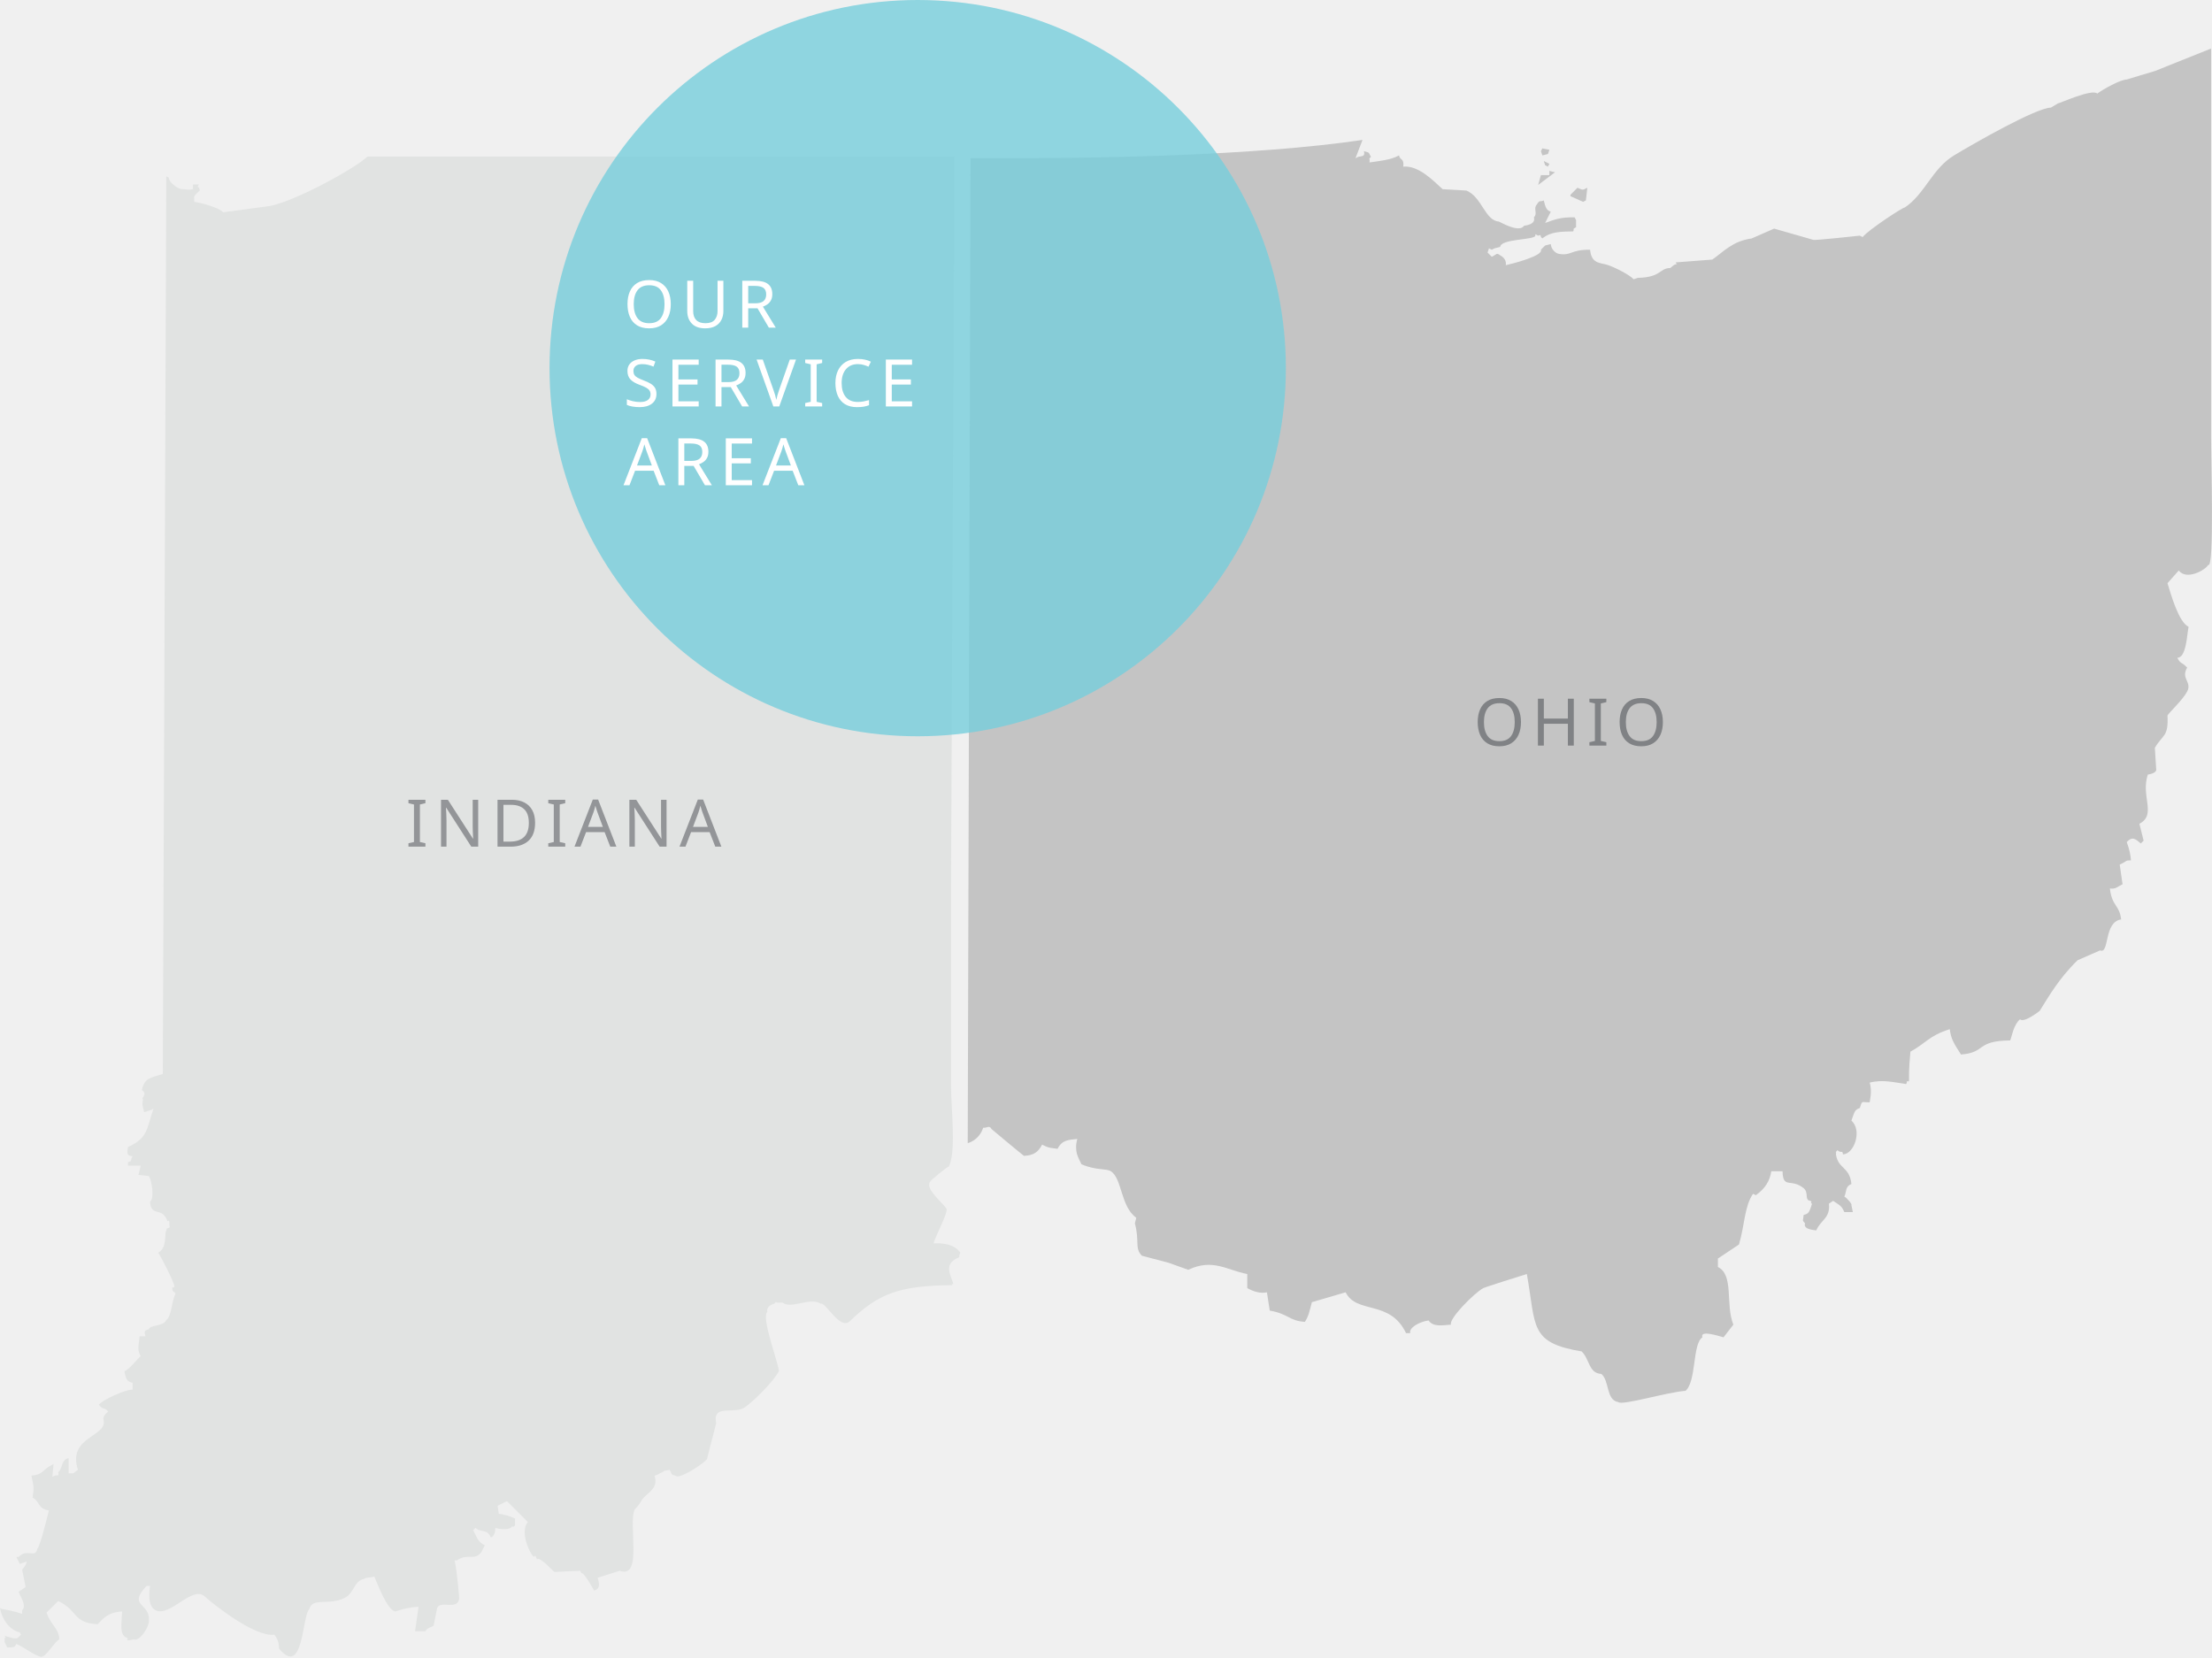
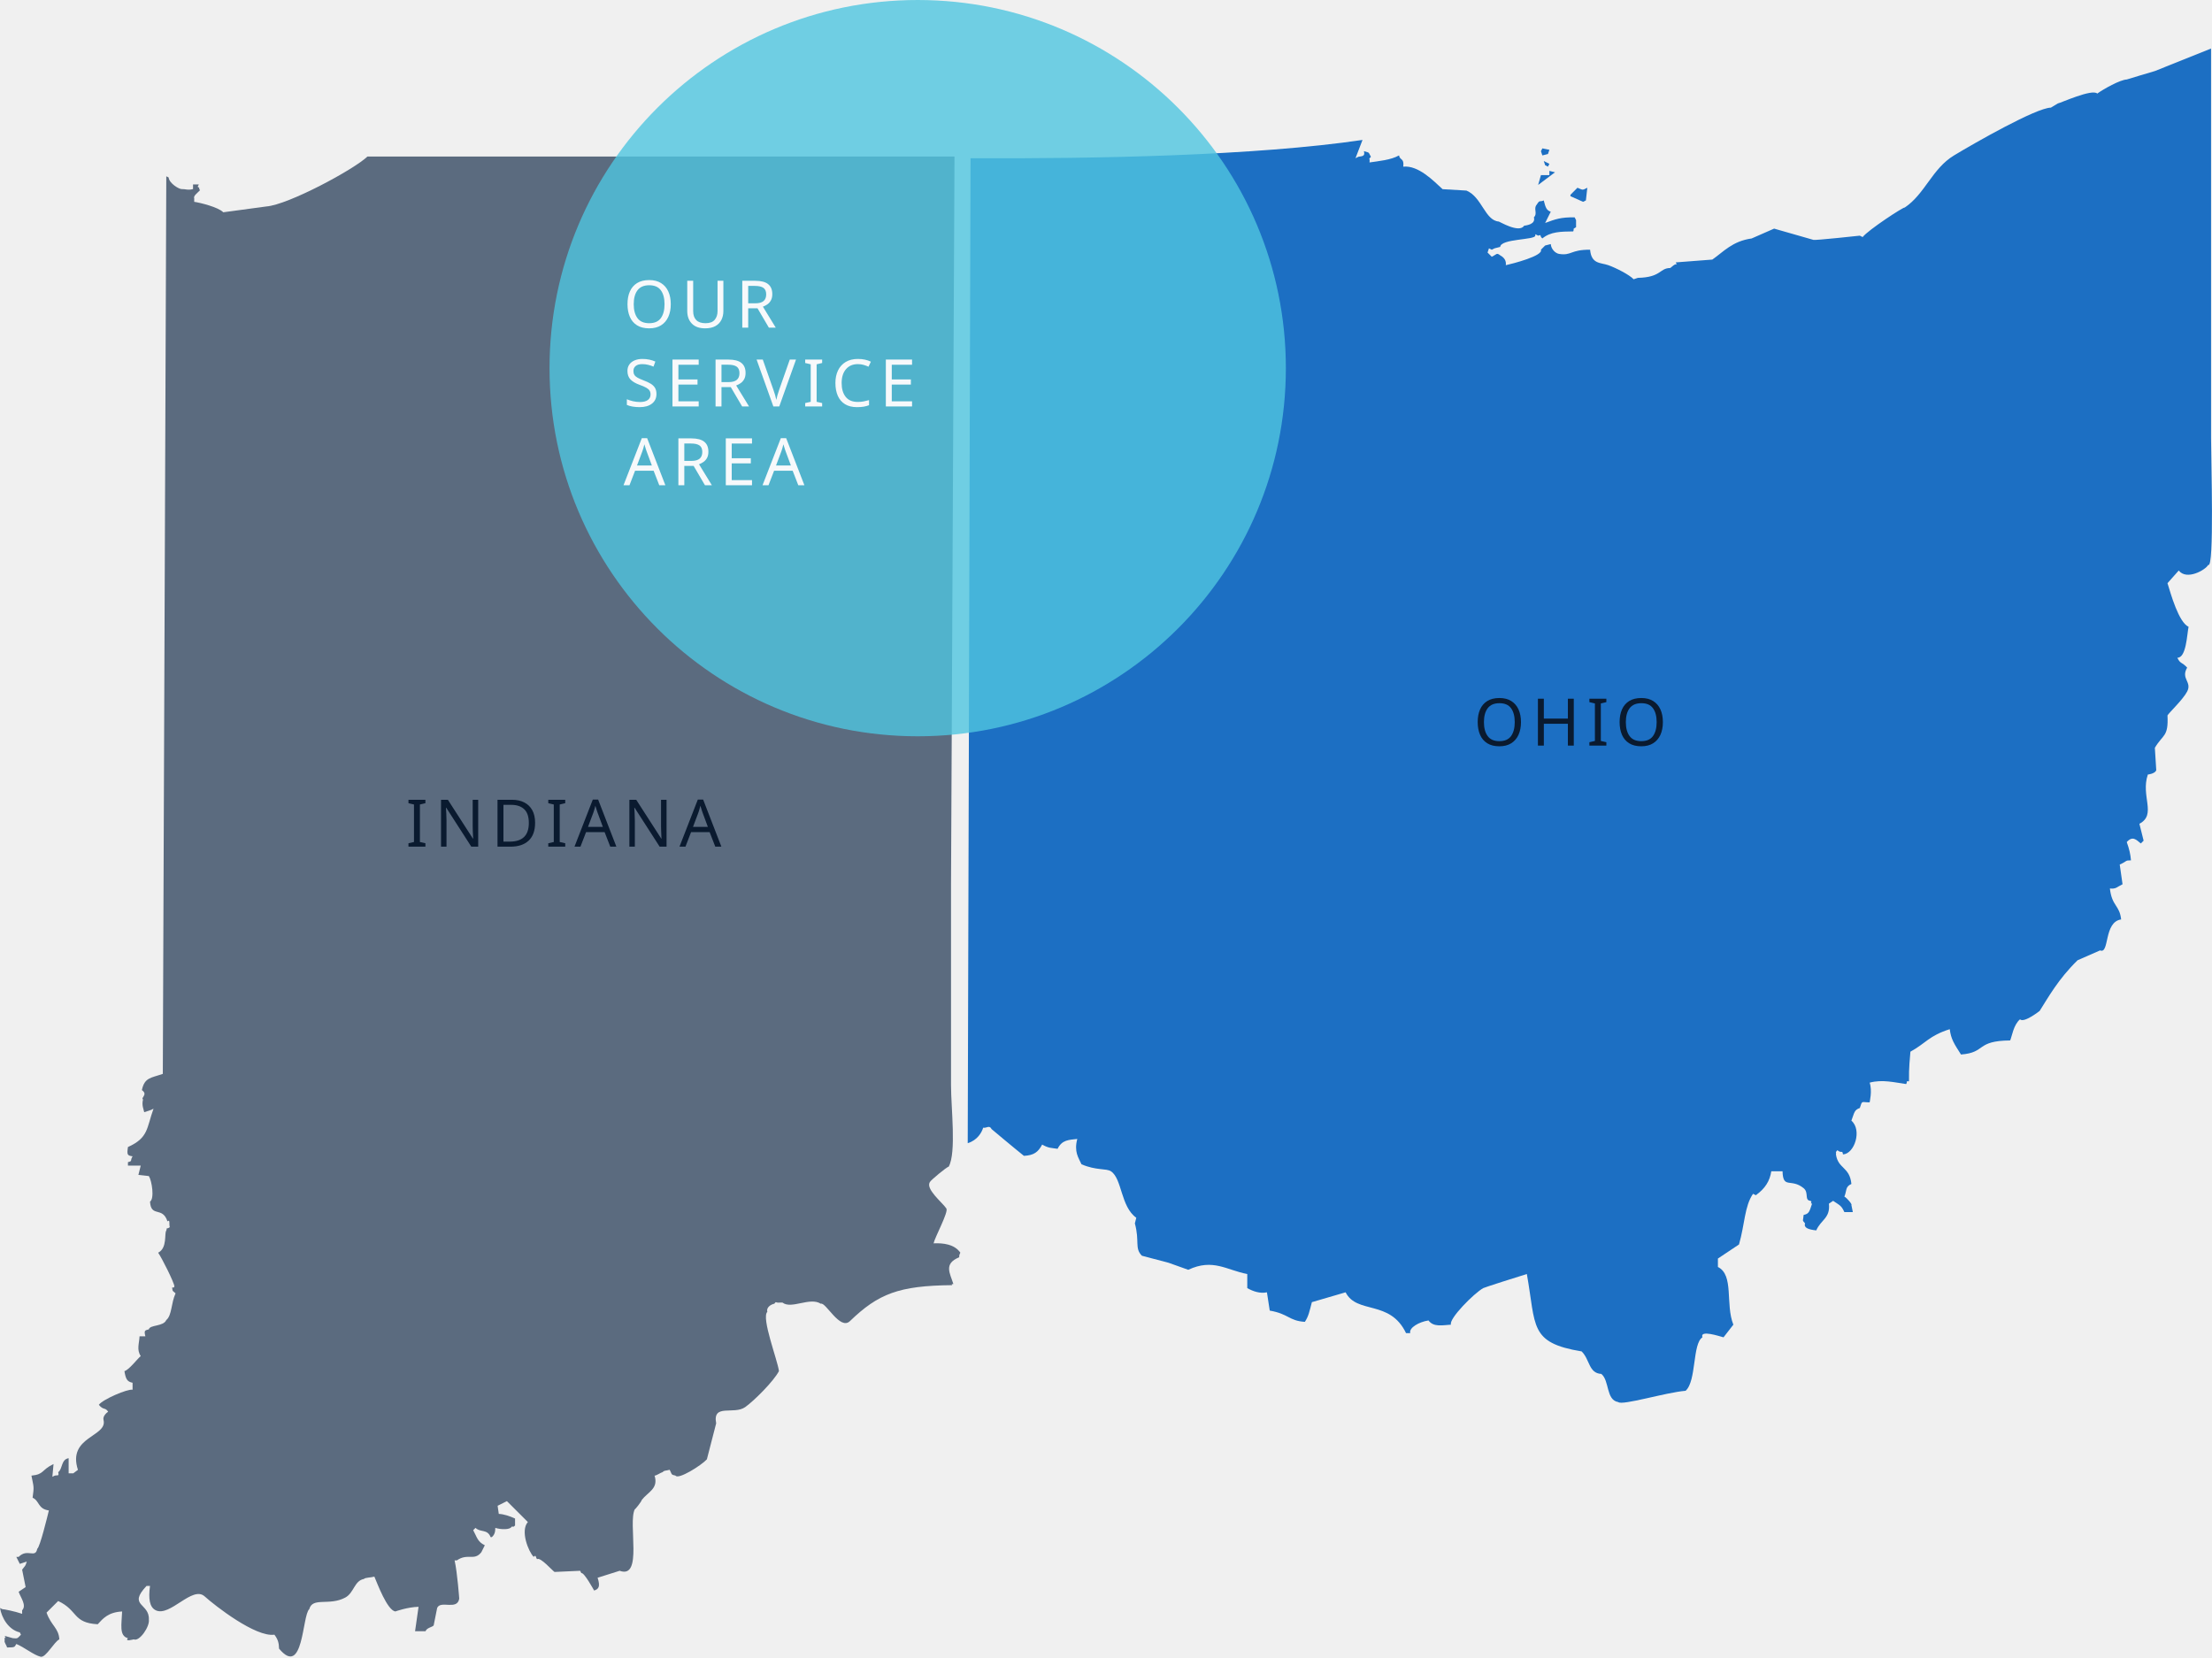
<svg xmlns="http://www.w3.org/2000/svg" id="Layer_2" data-name="Layer 2" viewBox="0 0 1347.33 1009.88">
  <defs>
-     <style> .cls-1 { fill: #fff; } .cls-1, .cls-2, .cls-3 { font-family: Poppins-Regular, Poppins; font-size: 40px; letter-spacing: .1em; } .cls-2 { fill: #939598; } .cls-3 { fill: #808285; } .cls-4 { fill: #e1e3e2; } .cls-4, .cls-5 { fill-rule: evenodd; } .cls-5 { fill: #c4c4c4; } .cls-6 { fill: #77cedc; opacity: .8; } </style>
+     <style> .cls-1 { fill: #F7F9FB; } .cls-1, .cls-2, .cls-3 { font-family: Onest; font-size: 40px; letter-spacing: .1em; } .cls-2 { fill: #0A1A2F; } .cls-3 { fill: #0A1A2F; } .cls-4 { fill: #5B6B7F; } .cls-4, .cls-5 { fill-rule: evenodd; } .cls-5 { fill: #1C6FC3; } .cls-6 { fill: #4FC6E0; opacity: .8; } </style>
  </defs>
  <g id="Layer_1-2" data-name="Layer 1">
    <g>
      <path class="cls-4" d="M581.39,95.32c-.71,147.58-1.42,295.2-2.12,442.78v123.07c0,13.81,3.33,40.92-1.42,49.51-1.17.06-11.26,8.57-11.33,9.2-3.25,4.2,7.66,12.75,9.92,16.27,1.39,2.17-7.01,17.47-7.79,21.22,5.94-.26,12.69.54,16.29,5.66-.79,2.01-.61,1.03-.71,2.83-9.63,3.96-5.56,9.74-3.54,16.27-.57.11-1.42,0-.71.71-32.59.31-44.97,5.23-62.32,21.93-6.03,5.81-14.77-11.85-17.7-10.61-6.68-4.28-17.88,3.54-23.37-.71h-1.42c-3.31.31-2.13-1.07-3.54.71-2.18.4-5.04,2.36-4.25,4.95-3.83,3.56,6.33,29.66,7.08,36.07-3.14,6.13-15.23,18.18-20.53,21.93-6.96,4.91-20.05-2.37-17.71,9.9-1.89,7.31-3.78,14.62-5.66,21.93-3.52,3.82-17.53,12.57-19.12,9.9-2.73-.55-2.07-.59-3.54-3.54-2.38.71-3.23.23-4.25,1.41-1.07.22-4.21,2.39-4.96,2.12,2.51,8.04-3.97,9.9-7.79,14.85-.08.9-4.23,6.13-4.25,5.66-4.3,8.63,5.17,42.79-9.2,37.49-4.48,1.41-8.97,2.83-13.45,4.24,1.8,5.41.6,6.98-2.13,7.78,0-.01-6.16-11.31-7.79-10.61-.24-.47-.47-.94-.71-1.41-5.19.23-10.39.47-15.58.71-1.09-.52-8.67-9.28-10.62-7.78-.97-.83-.48-3.07-2.12-1.41-3.18-3.24-8.24-15.81-3.54-21.22-4.25-4.24-8.5-8.49-12.75-12.73-1.89.94-3.78,1.89-5.66,2.83.24,1.65.47,3.3.71,4.95,3.14.12,6.9,1.42,9.91,2.83v4.25c-1.74,1.38-.29.4-2.12.71-.72,1.9-6.38,1.87-9.91.71,0,2.52-.45,4.19-2.13,5.66h-.71c-2.03-5.13-6.22-2.69-9.21-5.66-.47.47-.95.94-1.42,1.42,2.27,4.1,2.57,7.04,7.08,9.19-.71,1.42-1.42,2.83-2.12,4.24-4.33,5.53-8.34.37-14.87,4.95h-1.42c1.69,7.44,2.83,23.34,2.83,23.34-1.25,7.37-11.38.77-13.45,5.66-.71,3.54-1.42,7.07-2.12,10.61-.77,1.1-4.18,1.38-4.96,3.54h-6.37c.71-4.95,1.42-9.9,2.12-14.85-6.71.12-14.16,2.83-14.16,2.83-4.94-.81-10.89-16.87-12.75-21.22-2.51.68-5.49.49-6.37,1.42-5.89,1.1-6.01,8.45-11.33,11.32-9.76,5.27-19.98-.47-21.95,7.07-4.38,3.81-3.45,42.01-18.41,24.05-.06-3.48-.72-5.73-2.83-8.49-11.44,1.65-36.12-17.61-42.49-23.34-7.49-6.73-21.05,12.62-29.74,8.49-3.83-1.82-4.61-7.07-3.54-14.85h-2.12c-11.64,12.38,1.93,10.3,1.42,20.51.66,4.16-5.75,13.63-9.21,12.03-.41.07-5.62,1.6-3.54-.71-5.54-1.42-3.79-8.62-3.54-16.27-8.4.43-11.63,4.25-14.87,7.78-15.37-.85-11.9-8.49-24.08-14.15-2.36,2.36-4.72,4.71-7.08,7.07,2.84,7.99,7.39,9.36,7.79,16.27-3.24,1.62-8.18,11.2-11.33,10.61-4.32-1.03-9.98-5.79-14.87-7.78-1.2,1.8-.45,2.13-5.67,2.12-.21-1.34-1.9-3.2-1.42-4.24.02-.48-.33-2.61.71-1.41-.24-.47-.47-.94-.71-1.42,1.65.47,3.31.95,4.96,1.42,3.27.33,2.72.04,4.96-2.12-.24-.47-.47-.95-.71-1.42-6.85-1.55-11.11-8.91-12.04-14.85.47.24.94.47,1.42.71.99,0,7.44,1.27,12.04,2.83v-2.12c2.92-3.12-.98-7.81-2.12-11.32,1.42-.94,2.83-1.89,4.25-2.83-.71-3.54-1.42-7.07-2.13-10.61,1.98-2.77,1.86-1.73,2.83-4.95-1.42.47-2.83.94-4.25,1.41-.71-1.41-1.42-2.83-2.12-4.24h1.42c5.3-5.46,10.17,1.18,11.33-4.95,1.68-1.11,6.19-19.71,7.08-23.34-6.8-.98-5.57-5.76-9.91-7.78.99-7.16.68-6.21-.71-13.44,7.88-.76,5.94-3.48,13.46-7.07-.24,2.59-.47,5.19-.71,7.78.47-.24.94-.47,1.42-.71,1.55-.45,2.85.65,2.12-2.12,2.67-1.7,1.7-7.8,6.37-8.49v9.2h2.83c.94-.71,1.89-1.42,2.83-2.12-6.67-20.42,18.24-20.09,15.58-30.41-.63-2.45,2.35-4.75,2.83-4.95-1.74-2.88-2.86-.78-5.67-4.24,2.27-3.3,17.61-9.84,20.54-9.2v-4.25c-3.44-.62-4.2-2.52-4.96-7.07,2.87-.86,7.49-7.05,9.92-9.19-2.58-3.93-.92-7.6-.71-12.02h3.54c-.99-3.91-.08-3.57,2.12-4.25.62-2.87,8.89-1.62,10.62-5.66,3.5-2.9,2.87-10.26,5.66-16.27-2.28-2.06-1.61-.86-2.12-3.54,1.58-.11.85.28,1.42-.71-.2-2.4-7.51-17.05-9.91-20.51,5.74-2.85,3.64-11.92,4.96-13.44.71-2.83-.22-.36,2.13-2.12-.61-2.05.38-4.93-1.42-3.54-3.06-9.35-10.04-2.09-10.62-12.02,2.8-1.8,1.14-12.69-.71-15.56-2.12-.24-4.25-.47-6.37-.71.47-1.89.94-3.77,1.42-5.66h-7.79v-2.12c2.98-.64,1.15-.95,2.83-3.54-3.23-.47-3.52-.9-2.83-5.66,12.6-5.67,11.27-11.42,15.58-23.34-.47.24-.94.47-1.42.71-1.42.47-2.83.94-4.25,1.41-.3-1.76-1.66-4.13-.71-7.78-1.63-.96,3.23-2.96-.71-5.66,1.64-7.76,5.43-7.34,12.75-9.9.71-182.23,1.42-364.52,2.12-546.75.47.24.94.47,1.42.71.4,3.71,6.3,7.03,7.79,7.07,2.49-.08,3.95.86,7.08,0v-2.83h3.54c-.23.47-.47.94-.71,1.41,2.1,1.36.01.18,1.42,2.12-1.7,1.82-4.19,3.45-3.54,4.95v2.12c3.62.52,14.75,3.27,17.7,6.37,8.73-1.18,17.47-2.36,26.2-3.54,13.37-.98,53.5-22.6,61.61-30.41h357.62Z" />
      <g>
        <path class="cls-5" d="M591.17,96.38c75.86.4,173.87-1.53,238.74-11.14-1.42,3.71-2.85,7.43-4.28,11.14.57-.28,1.14-.57,1.71-.86,1.95-.45,4.4-.05,3.42-3.43,3.98,1.12,2.49.49,4.28,3.43-1.82,2.09-.5-.09-.86,3.43,5.59-.84,13.01-1.46,17.97-4.29.51,3.15,3.24,1.47,2.57,6.86,9.24-.95,18.42,8.64,23.96,13.71,4.85.29,9.7.57,14.55.86,9.46,3.98,11.25,18.2,19.68,18.86.19-.14,12.39,7.32,15.4,2.57,1.64-.28,7.16-.91,5.99-5.14,2.44-2.49-.47-5.21,1.71-7.71,2.06-3.25,1.52-1.38,4.28-2.57,1.16,4.6,1.79,6.04,4.28,6.86-1.14,2.28-2.28,4.57-3.42,6.86,6.42-2.36,9.45-3.53,17.97-3.43.29.57.57,1.14.86,1.71v4.29c-2.6,1.67-.89.28-1.71,2.57-7.55.1-13.83.13-18.83,4.29-2.15-1.97-.05-2.39-2.57-1.71-.57-.28-1.14-.57-1.71-.86v.86c-.16,2.73-21.01,1.79-21.39,6.86-1.14.29-2.28.57-3.42.86-.57.29-1.14.57-1.71.86-.57-.29-1.14-.57-1.71-.86-.28.86-.57,1.71-.86,2.57.86.86,1.71,1.71,2.57,2.57,3.17-1.5,2.82-2.64,5.13-.86,2.56,1.41,3.77,3.31,3.42,6,4.06-.89,22.97-5.72,21.39-9.43.86-.86,1.71-1.71,2.57-2.57,1.14-.28,2.28-.57,3.42-.86.24,3.16,2.86,5.65,5.13,6,7.6,1.18,6.82-2.65,18.83-2.57.79,8.91,6.41,7.76,11.12,9.43,4.6,1.63,12.83,5.82,15.4,8.57.86-.29,1.71-.57,2.57-.86,14.29-.3,13.08-5.89,19.68-6,.19.18,3.65-3.74,4.28-1.71-.29-.57-.57-1.14-.86-1.71,7.41-.57,14.83-1.14,22.25-1.71,6.88-4.78,12.2-11.22,23.96-12.86,4.56-2,9.13-4,13.69-6,7.99,2.28,15.97,4.57,23.96,6.86,1.05.37,28.18-2.54,28.24-2.57.57.29,1.14.57,1.71.86,3.38-4.34,25.02-18.52,25.67-18,12.26-8.22,16.69-23.69,29.95-31.71,12.44-7.53,50.16-29.06,59.05-29.14,1.42-.86,2.85-1.71,4.28-2.57,1.44-.16,20.84-9.06,23.96-6,3.93-2.8,13.78-8.37,17.97-8.57,0,0,16.83-5.12,17.11-5.14,11.41-4.57,22.82-9.14,34.23-13.71v237.4c0,13.24,2.05,79.74-1.71,77.13-1.66,3.08-13.13,9.62-17.97,3.43-2.28,2.57-4.56,5.14-6.85,7.71,2,6.48,6.8,23.83,12.84,26.57-.99,4.65-1.36,18.94-6.85,18.86,1.97,3.97,2.59,2.34,5.99,6-4.03,6.9,3.1,8.57,0,14.57-2.55,4.94-11.15,12.97-11.98,14.57.65,13.22-2.74,11.35-7.7,19.71.29,4.57.57,9.14.86,13.71-.92,2.17-5.13,2.57-5.13,2.57-4.49,13.23,5.54,24.35-5.14,30,.86,3.43,1.71,6.86,2.57,10.28-.57.57-1.14,1.14-1.71,1.71-2.83-2.34-5-4.8-8.56-.86,1.59,4.5,2.24,7.39,2.57,11.14-3.9.03-1.95.39-6.85,2.57.57,4,1.14,8,1.71,12-3.5,1.67-3.91,3-7.7,2.57,1.21,10.87,5.9,10.05,6.85,18.86-10.72,1.51-6.98,21.35-12.84,18.86l-13.69,6c-11.86,11.56-17.96,22.81-23.1,30.85,0,0-9.54,7.56-11.98,5.14-4.01,3.44-4.85,10.26-5.99,12.86-21.16.19-14.44,7.37-29.95,8.57-4.25-6.67-6.07-9.34-6.85-15.43-12.72,4.04-14.52,8.54-23.96,13.71-.28,4.1-1,9.45-.86,18-2.41.24-.63-.45-1.71,1.72-6.91-.95-14.57-2.97-22.25-.86,1.71,5.05-.06,11.87,0,12-5.08.04-4.43-1.48-5.99,3.43-3.49,1.22-3.32,2.94-5.13,7.71,6.62,5.71,1.9,20.23-5.13,20.57-.46-3.04-.71-.26-3.42-2.57-1.67,2.11-.48.35-.86,2.57,1.26,8.9,8.37,7.44,9.41,18-3.89,1.71-2.73,4.14-4.28,7.71,1.43.65,4.99,4.83,4.28,5.14.29,1.43.57,2.86.86,4.29h-5.14c-1.85-3.96-2.47-3.91-6.85-6.86-.85.57-1.71,1.14-2.57,1.72.97,8.89-4.95,9.8-7.7,16.29-4.98-.55-7.72-1.62-6.84-4.29-1.99-2.27-1.11-1.26-.86-5.14,3.39-.66,3.54-2.16,5.14-6.86-1.89-.29.51-.37-.86-1.72-4.05-.22-.9-4.96-4.28-7.71-7.71-6.28-12.55.76-12.84-10.28h-6.85c-.97,5.95-3.6,10.32-9.41,14.57-.57-.29-1.14-.57-1.71-.86-5.24,7.53-4.97,18.48-8.56,30.86-4.28,2.85-8.56,5.71-12.84,8.57v5.14c9.94,4.95,4.41,22.7,9.41,35.14-2,2.57-3.99,5.14-5.99,7.71-2.53-.66-14.61-4.75-12.84,0-6.18,3.83-3.57,26.71-10.27,32.57-12.06.98-38.68,9.18-41.07,6.86-7.49-1.26-5.22-13.13-10.27-17.14-7.74-.4-6.95-8.83-11.98-13.71-32.11-5.29-27.65-15.33-33.37-47.14-4.52,1.32-26.45,8.36-26.53,8.57-5.6,3.09-21.16,18.75-19.68,22.28-4.79.25-10.59,1.73-13.69-2.57-5.94.92-11.99,4.5-11.12,7.71h-2.57c-9.79-20.53-29.93-11.31-36.8-24.85-6.84,2-13.69,4-20.54,6-1.6,6.04-1.97,8.44-4.28,12-9.8-.65-9.75-4.83-21.39-6.86-.57-3.71-1.14-7.43-1.71-11.14-4.14.91-8.54-.59-11.98-2.57v-8.57c-12.51-2.35-20.89-9.66-35.94-2.57-3.99-1.43-7.99-2.86-11.98-4.28-5.42-1.43-10.84-2.86-16.26-4.29-4.6-4.7-1.27-8.53-4.28-19.71.28-1.14.57-2.29.86-3.43-9.57-6.79-8.58-23.72-15.4-28.28-2.88-1.92-8.93-.38-17.97-4.29-1.87-4.09-4.62-7.57-2.57-15.43-5.18.58-9.3.52-11.98,6-4.01-.59-5.47-.34-9.41-2.57-2.39,4.52-5.01,6.58-11.12,6.86-6.21-4.95-19.68-16.28-19.68-16.28-1.32-2.69-3.09-.43-5.13-.86-.85,2.88-3.49,7.61-9.41,9.43.57-199.96,1.14-399.98,1.71-599.93Z" />
        <path class="cls-5" d="M942.02,88.66c.29.57.57,1.14.86,1.71-.29-.57-.57-1.14-.86-1.71Z" />
        <path class="cls-5" d="M939.45,90.38c1.43.29,2.85.57,4.28.86-.29.86-.57,1.71-.86,2.57-1.14.29-2.28.57-3.42.86-.28-.86-.57-1.71-.86-2.57.29-.57.57-1.14.86-1.71Z" />
        <path class="cls-5" d="M940.31,98.09c1.14.57,2.28,1.14,3.42,1.71-.29.57-.57,1.14-.86,1.71-.57-.28-1.14-.57-1.71-.86-.28-.86-.57-1.71-.85-2.57Z" />
        <path class="cls-5" d="M943.73,104.09c1.14.29,2.28.57,3.42.86-3.42,2.57-6.85,5.14-10.27,7.71.57-2,1.14-4,1.71-6h5.14v-2.57Z" />
        <path class="cls-5" d="M960.84,114.37c3.41,1.37,2.77,1.69,5.99,0-.29,2.57-.57,5.14-.86,7.71-.57.28-1.14.57-1.71.86-2.57-1.14-5.13-2.29-7.7-3.43v-.86c1.43-1.43,2.85-2.86,4.28-4.29Z" />
      </g>
      <circle class="cls-6" cx="558.97" cy="224.25" r="224.25" />
      <text class="cls-3" transform="translate(897.63 454.19)">
        <tspan x="0" y="0">OHIO</tspan>
      </text>
      <text class="cls-2" transform="translate(247.2 515.74)">
        <tspan x="0" y="0">INDIANA</tspan>
      </text>
      <text class="cls-1" transform="translate(379.77 199.6)">
        <tspan x="0" y="0">OUR</tspan>
        <tspan x="0" y="48">SERVICE</tspan>
        <tspan x="0" y="96">AREA</tspan>
      </text>
    </g>
  </g>
</svg>
